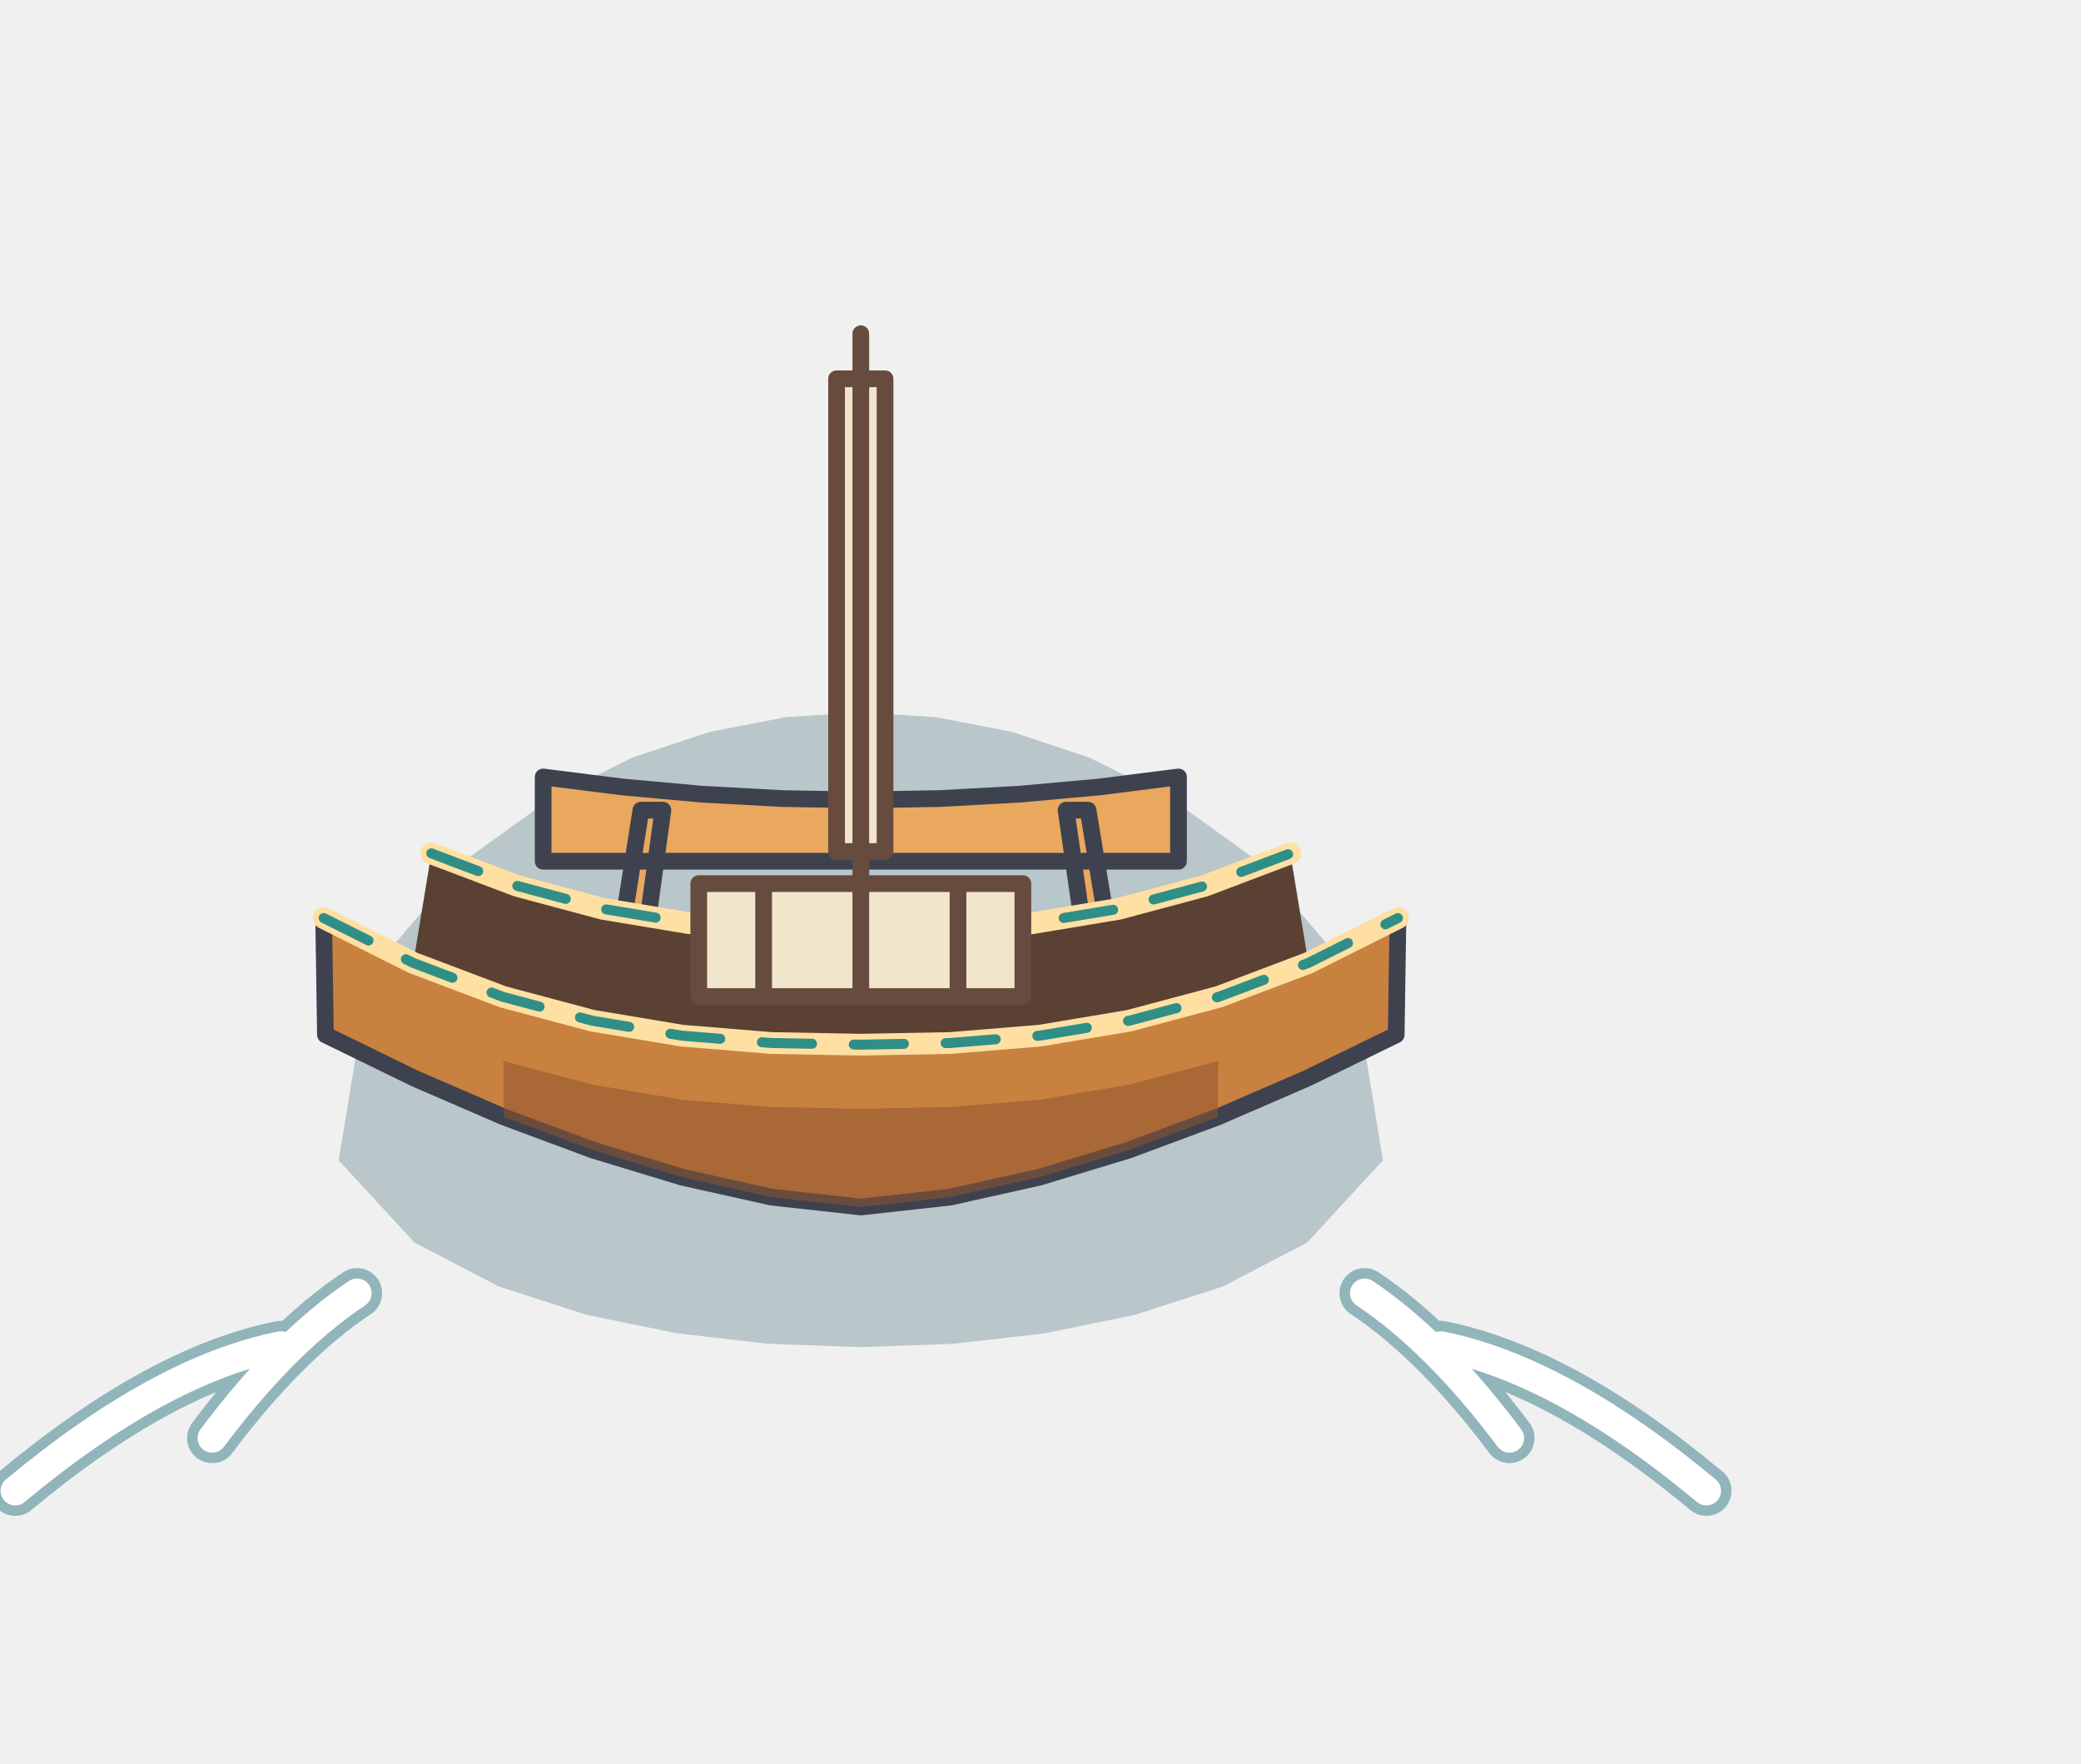
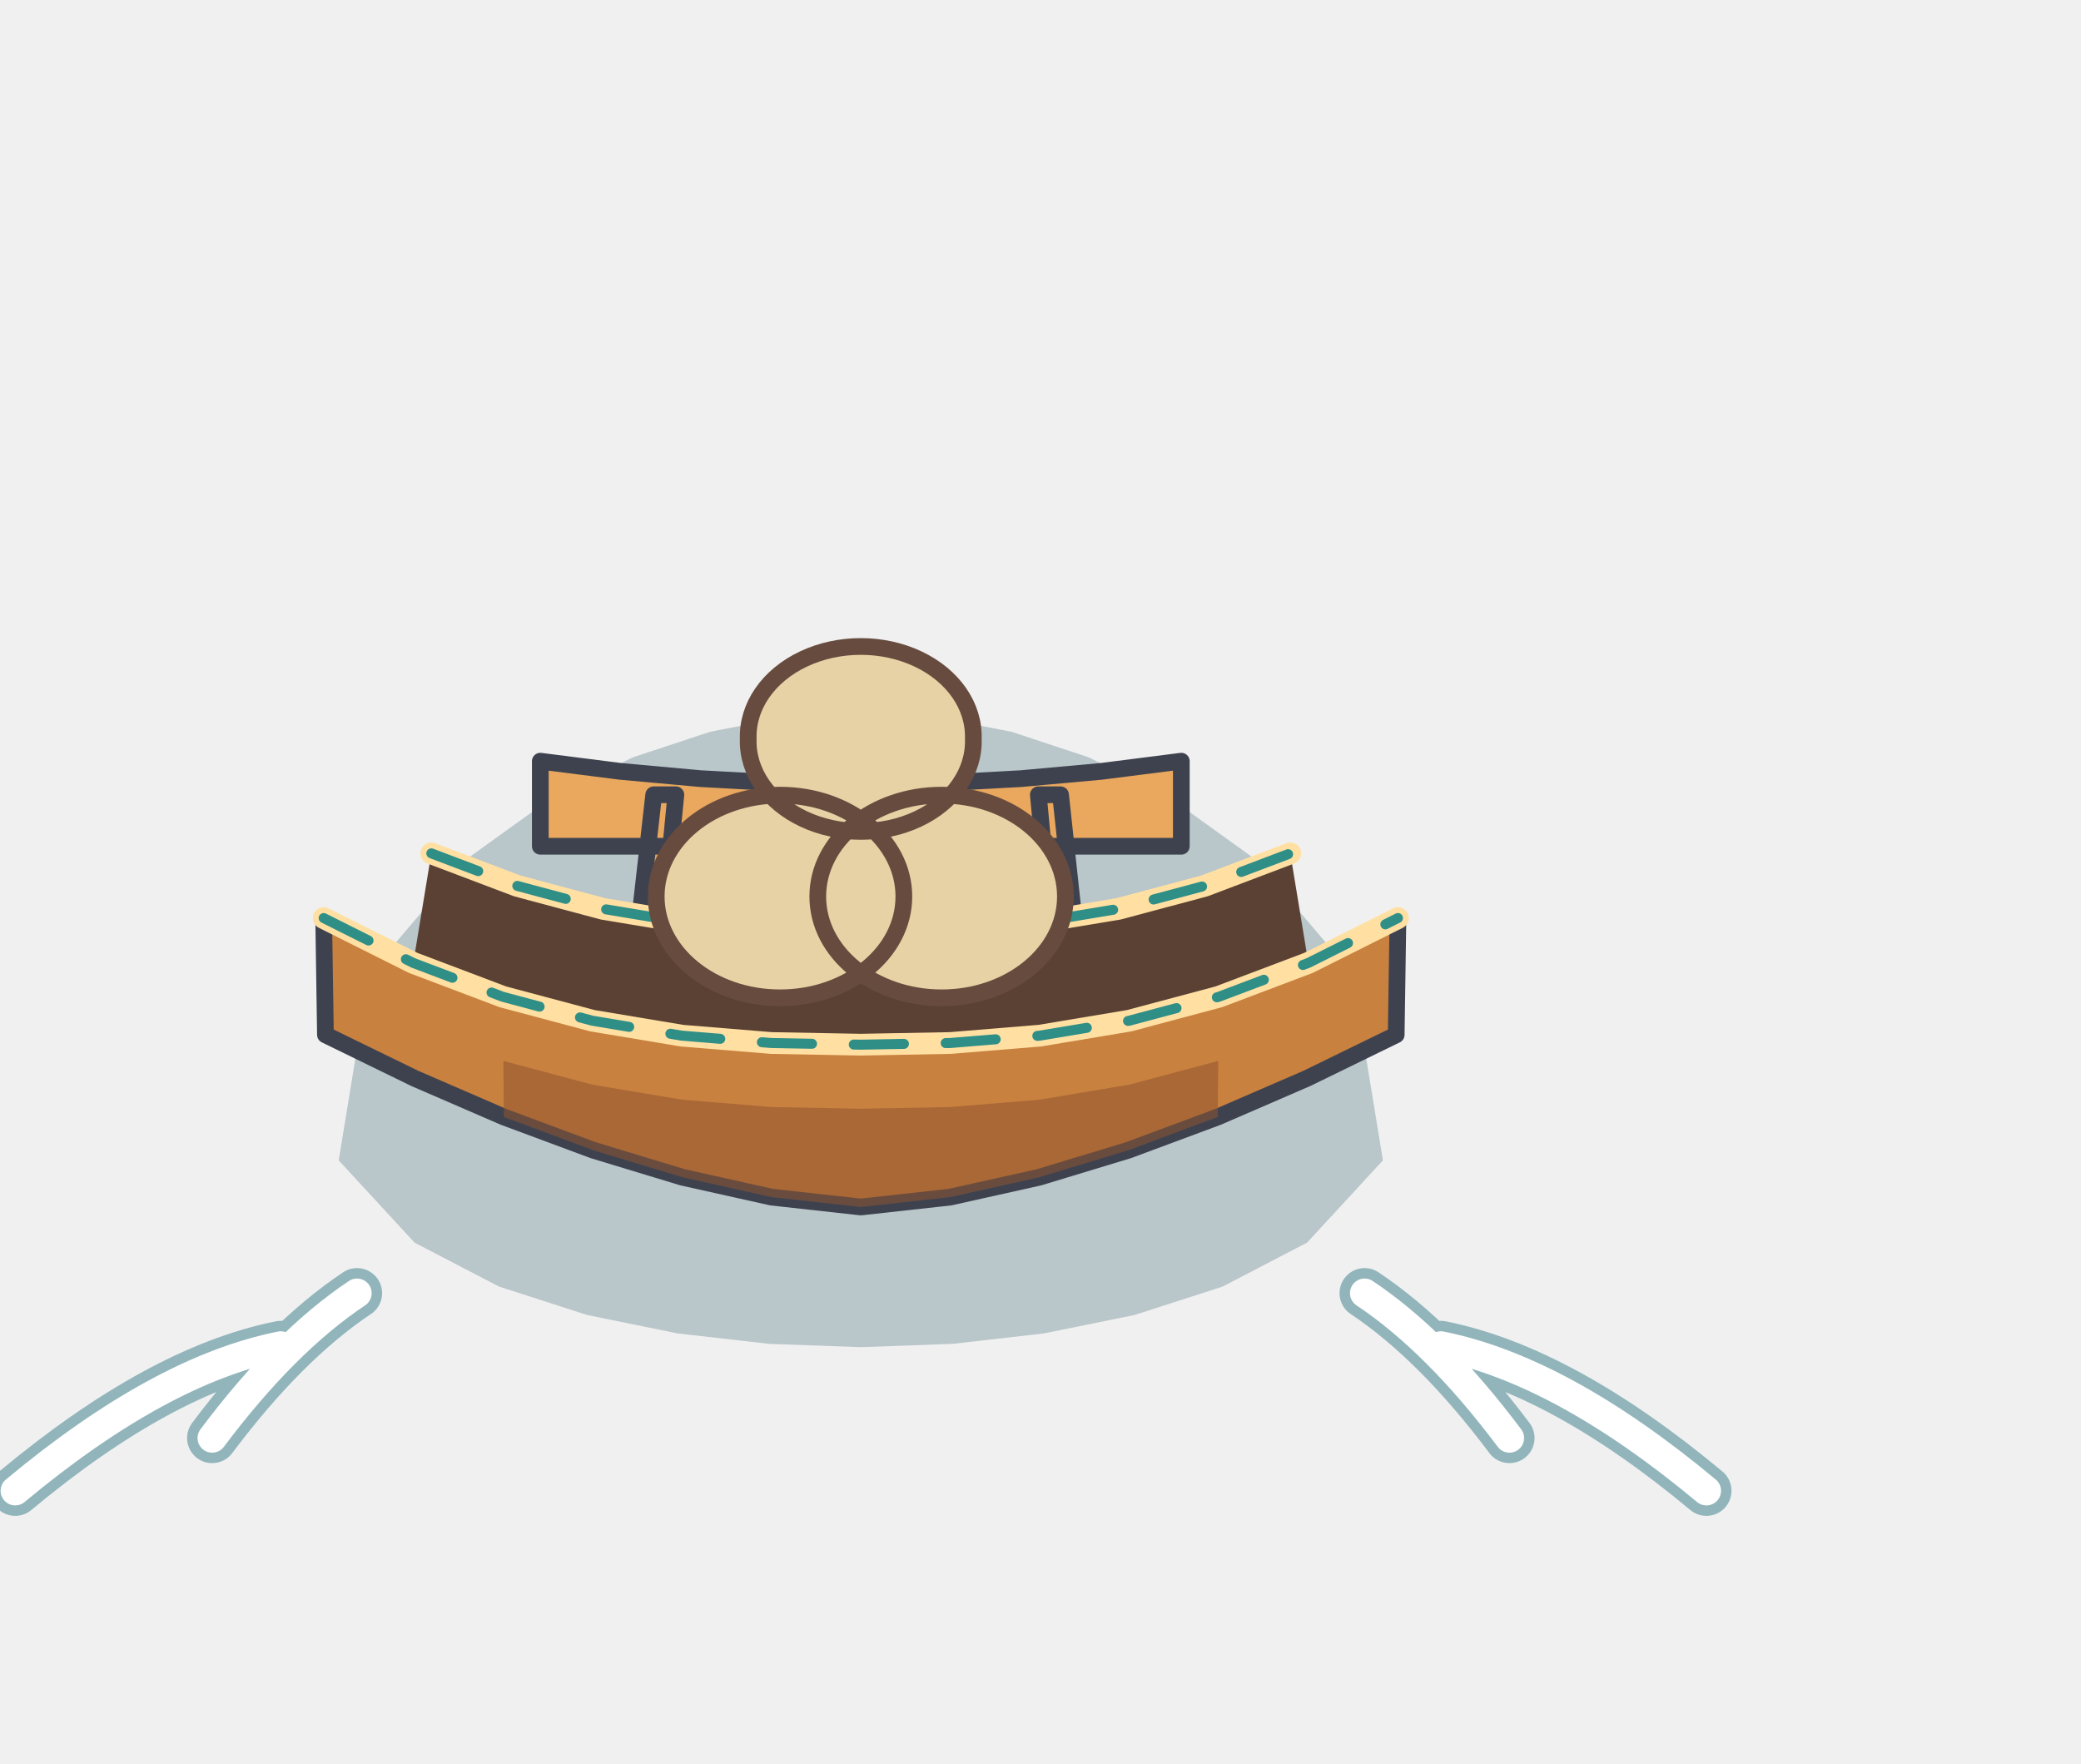
<svg xmlns="http://www.w3.org/2000/svg" width="249" height="211" viewBox="0 0 249 211">
  <g transform="translate(-92 -533)" stroke-linejoin="round" stroke-linecap="round">
    <path d="M132.53 671.83L141.60 681.67L151.71 686.93L162.25 690.33L173.05 692.53L183.99 693.78L195.00 694.18L206.01 693.78L216.95 692.53L227.75 690.33L238.29 686.93L248.40 681.67L257.47 671.83L253.82 649.52L242.13 635.76L231.90 628.40L222.29 623.62L213.02 620.55L203.96 618.80L195.00 618.24L186.04 618.80L176.98 620.55L167.71 623.62L158.10 628.40L147.87 635.76L136.18 649.52Z" fill="#1D4F5C" fill-opacity=".26" />
    <path d="M125.60 694.03q-14.444 2.889 -31.778 17.333 M134.72 687.72q-8.667 5.778 -17.333 17.333 M264.40 694.03q14.444 2.889 31.778 17.333 M255.28 687.72q8.667 5.778 17.333 17.333" fill="none" stroke="#1E6E7A" stroke-opacity=".45" stroke-width="6" />
    <path d="M125.60 694.03q-14.444 2.889 -31.778 17.333 M134.72 687.72q-8.667 5.778 -17.333 17.333 M264.40 694.03q14.444 2.889 31.778 17.333 M255.28 687.72q8.667 5.778 17.333 17.333" fill="none" stroke="#FFFFFF" stroke-width="3.5" />
-     <path d="M166.54 643.54L168.69 629.93L171.32 629.93L169.38 644.05Z M221.57 643.89L219.56 629.93L222.19 629.93L224.41 643.35Z M156.99 625.96L166.50 627.16L176.00 628.02L185.50 628.54L195.00 628.71L204.50 628.54L214.00 628.02L223.50 627.16L233.01 625.96L233.01 636.04L223.50 636.04L214.00 636.04L204.50 636.04L195.00 636.04L185.50 636.04L176.00 636.04L166.50 636.04L156.99 636.04Z" fill="#E9A85E" stroke="#3E424F" stroke-width="2" />
+     <path d="M168.43 643.89L170.22 628.09L172.87 628.09L171.28 644.35Z M217.77 644.48L216.24 628.09L218.90 628.09L220.62 644.05Z M156.65 624.07L166.24 625.29L175.82 626.16L185.41 626.68L195.00 626.85L204.59 626.68L214.18 626.16L223.76 625.29L233.35 624.07L233.35 634.25L223.76 634.25L214.18 634.25L204.59 634.25L195.00 634.25L185.41 634.25L175.82 634.25L166.24 634.25L156.65 634.25Z" fill="#E9A85E" stroke="#3E424F" stroke-width="2" />
    <path d="M130.73 642.84L141.45 648.21L152.16 652.26L162.87 655.12L173.58 656.91L184.29 657.79L195.00 657.99L205.71 657.79L216.42 656.91L227.13 655.12L237.84 652.26L248.55 648.21L259.27 642.84L259.06 656.81L248.38 662.02L237.71 666.64L227.03 670.61L216.35 673.85L205.68 676.23L195.00 677.41L184.32 676.23L173.65 673.85L162.97 670.61L152.29 666.64L141.62 662.02L130.94 656.81Z" fill="#C9813F" stroke="#3E424F" stroke-width="2" />
    <path d="M152.23 659.93L162.92 662.78L173.61 664.57L184.31 665.45L195.00 665.65L205.69 665.45L216.39 664.57L227.08 662.78L237.77 659.93L237.71 666.64L227.03 670.61L216.35 673.85L205.68 676.23L195.00 677.41L184.32 676.23L173.65 673.85L162.97 670.61L152.29 666.64Z" fill="#8E5530" fill-opacity=".55" />
    <path d="M141.45 648.21L152.16 652.26L162.87 655.12L173.58 656.91L184.29 657.79L195.00 657.99L205.71 657.79L216.42 656.91L227.13 655.12L237.84 652.26L248.55 648.21L246.39 635.10L236.12 638.99L225.84 641.74L215.56 643.45L205.28 644.29L195.00 644.49L184.72 644.29L174.44 643.45L164.16 641.74L153.88 638.99L143.61 635.10Z" fill="#5A4134" />
    <path d="M130.73 642.84L141.45 648.21L152.16 652.26L162.87 655.12L173.58 656.91L184.29 657.79L195.00 657.99L205.71 657.79L216.42 656.91L227.13 655.12L237.84 652.26L248.55 648.21L259.27 642.84 M143.61 635.10L153.88 638.99L164.16 641.74L174.44 643.45L184.72 644.29L195.00 644.49L205.28 644.29L215.56 643.45L225.84 641.74L236.12 638.99L246.39 635.10" fill="none" stroke="#FFE0A2" stroke-width="2.6" />
    <path d="M130.73 642.84L141.45 648.21L152.16 652.26L162.87 655.12L173.58 656.91L184.29 657.79L195.00 657.99L205.71 657.79L216.42 656.91L227.13 655.12L237.84 652.26L248.55 648.21L259.27 642.84 M143.61 635.10L153.88 638.99L164.16 641.74L174.44 643.45L184.72 644.29L195.00 644.49L205.28 644.29L215.56 643.45L225.84 641.74L236.12 638.99L246.39 635.10" fill="none" stroke="#2F8F87" stroke-width="1.2" stroke-dasharray="6 5" />
-     <path d="M175.61 638.72L181.43 638.72L189.18 638.72L195.00 638.72L200.82 638.72L208.57 638.72L214.39 638.72L214.39 652.23L208.57 652.23L200.82 652.23L195.00 652.23L189.18 652.23L181.43 652.23L175.61 652.23Z M183.37 638.72L183.37 652.23M195.00 638.72L195.00 652.23M206.63 638.72L206.63 652.23 M195.00 648.34L195.00 572.93 M192.10 634.88L197.90 634.88L197.90 578.32L192.10 578.32Z" fill="#F1E6CC" stroke="#674B3E" stroke-width="2" />
+     <path d="M170.52 640.26a14.81 12.12 0 1 0 29.63 0a14.81 12.12 0 1 0 -29.63 0Z M189.85 640.26a14.81 12.12 0 1 0 29.63 0a14.81 12.12 0 1 0 -29.63 0Z M181.53 621.41a13.47 10.77 0 1 0 26.93 0a13.47 10.77 0 1 0 -26.93 0Z" fill="#E7D2A6" stroke="#674B3E" stroke-width="2" />
  </g>
</svg>
